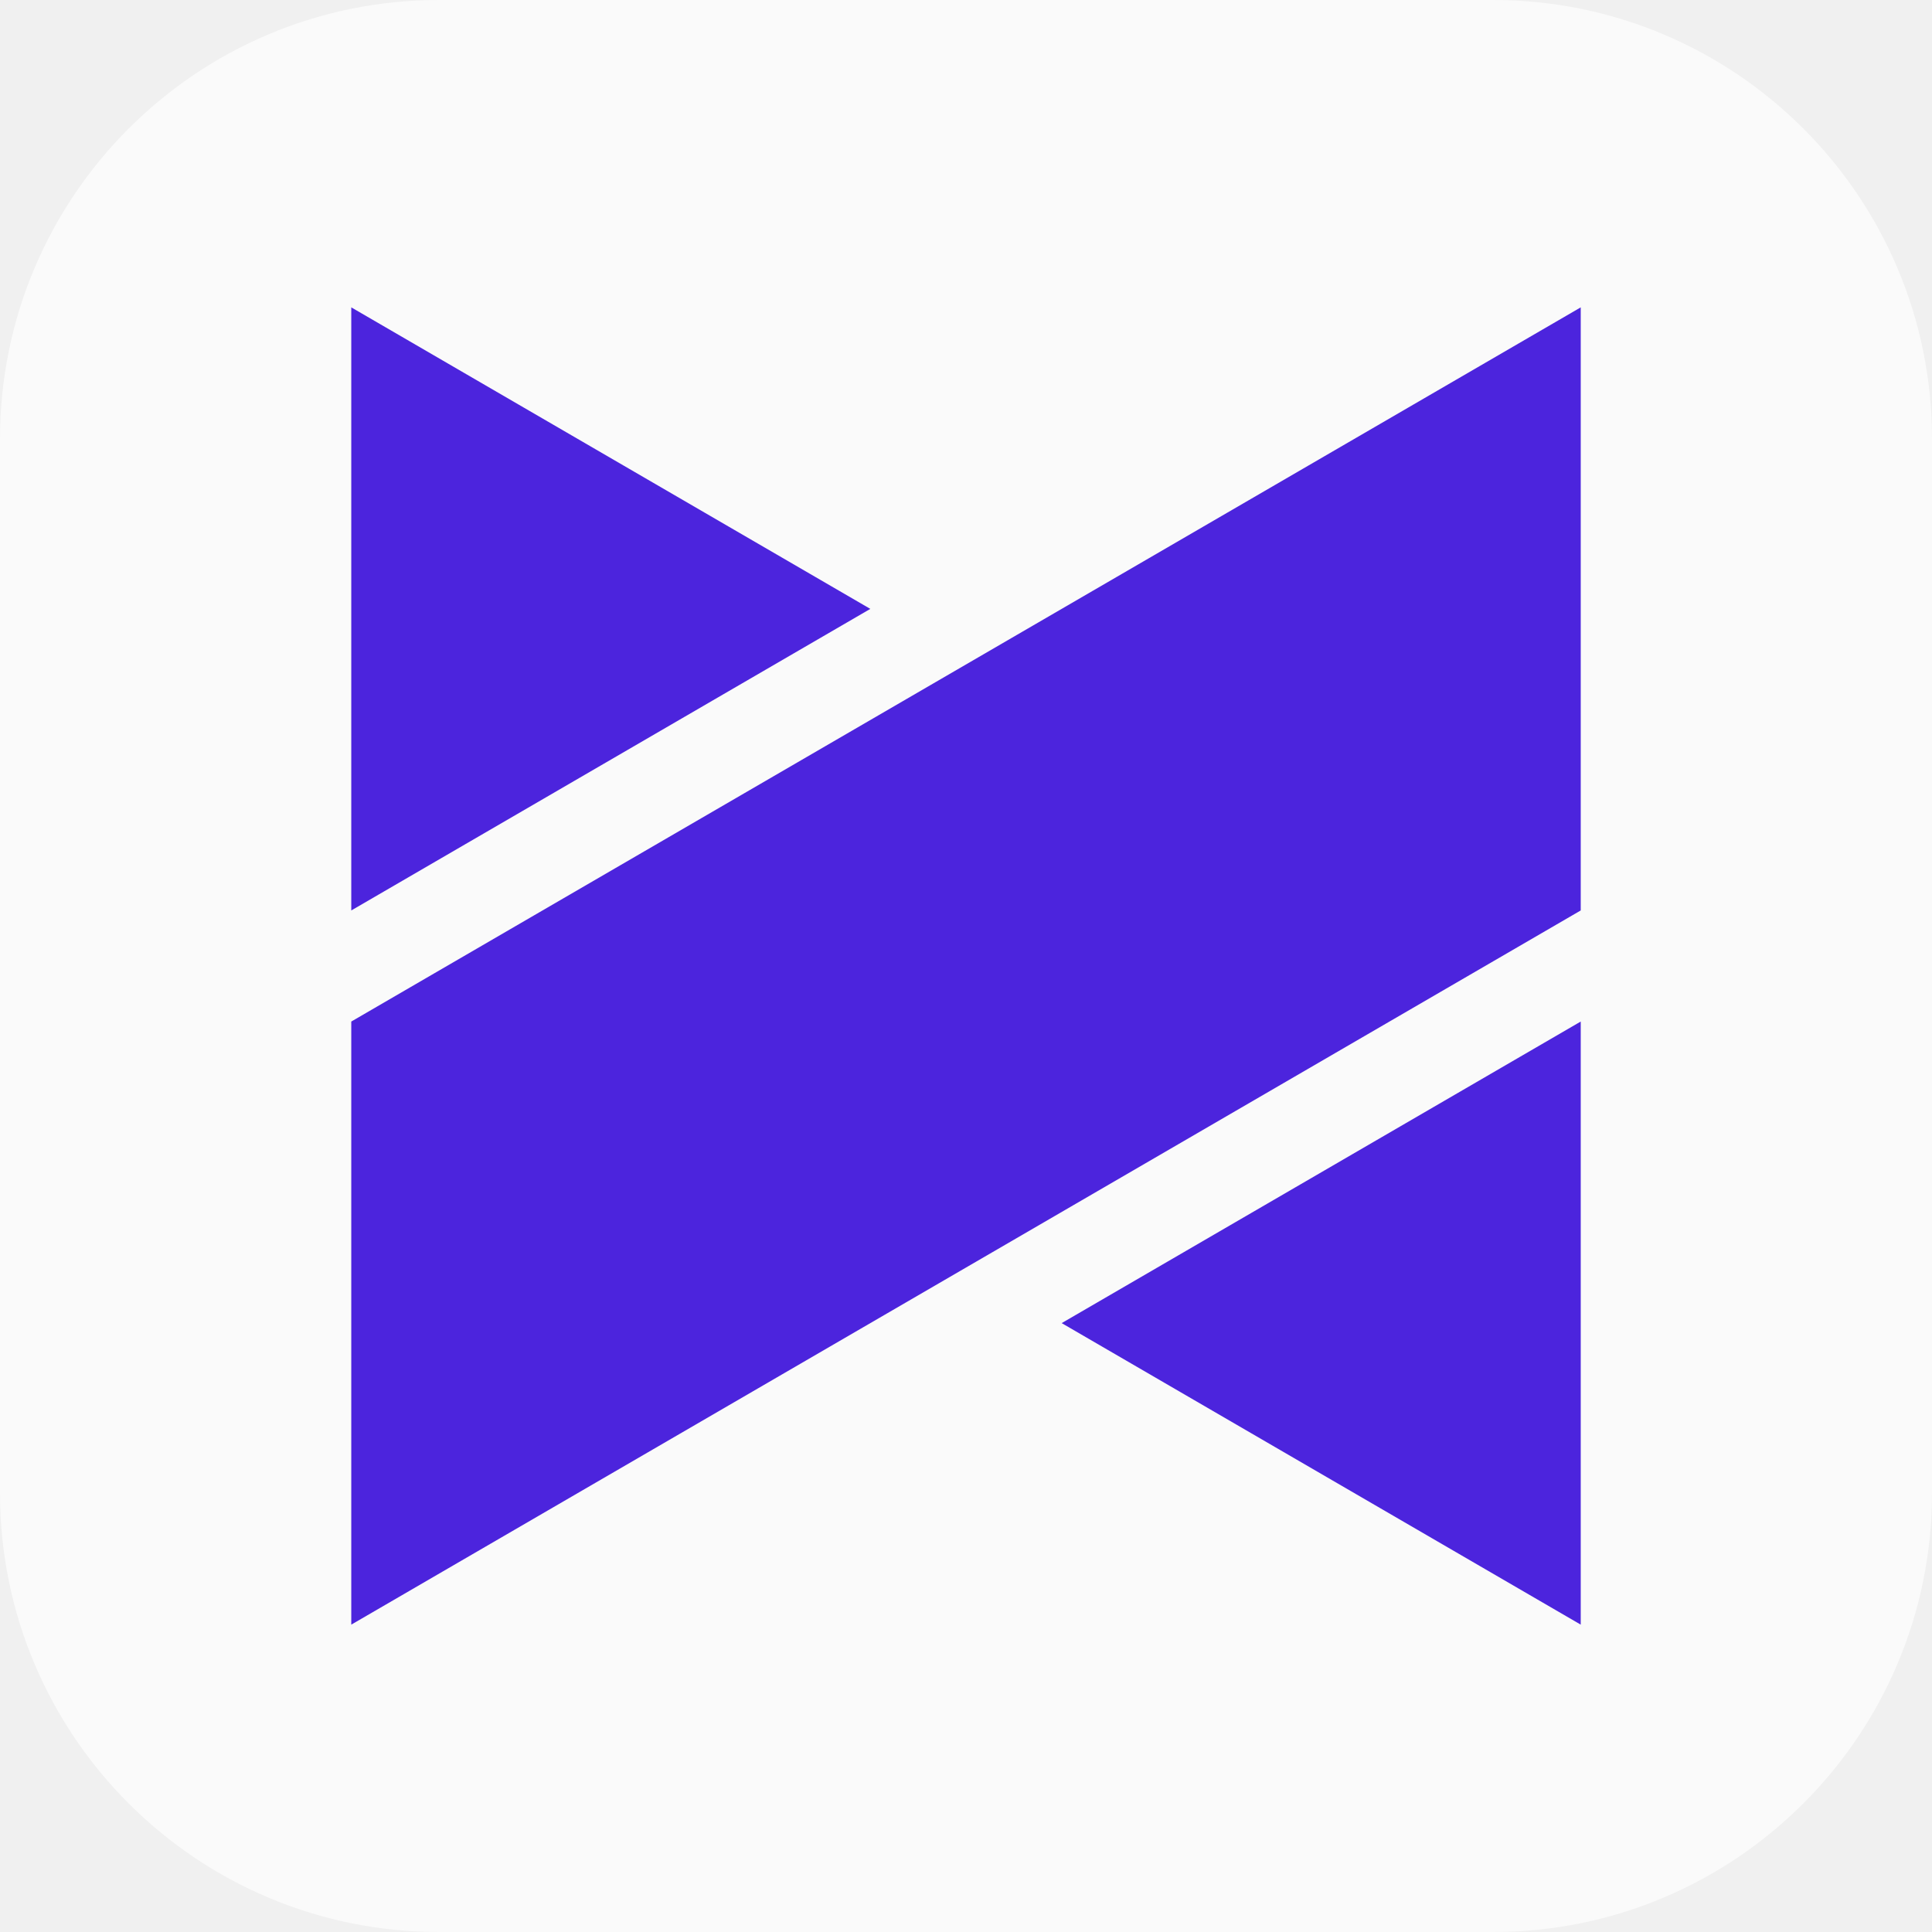
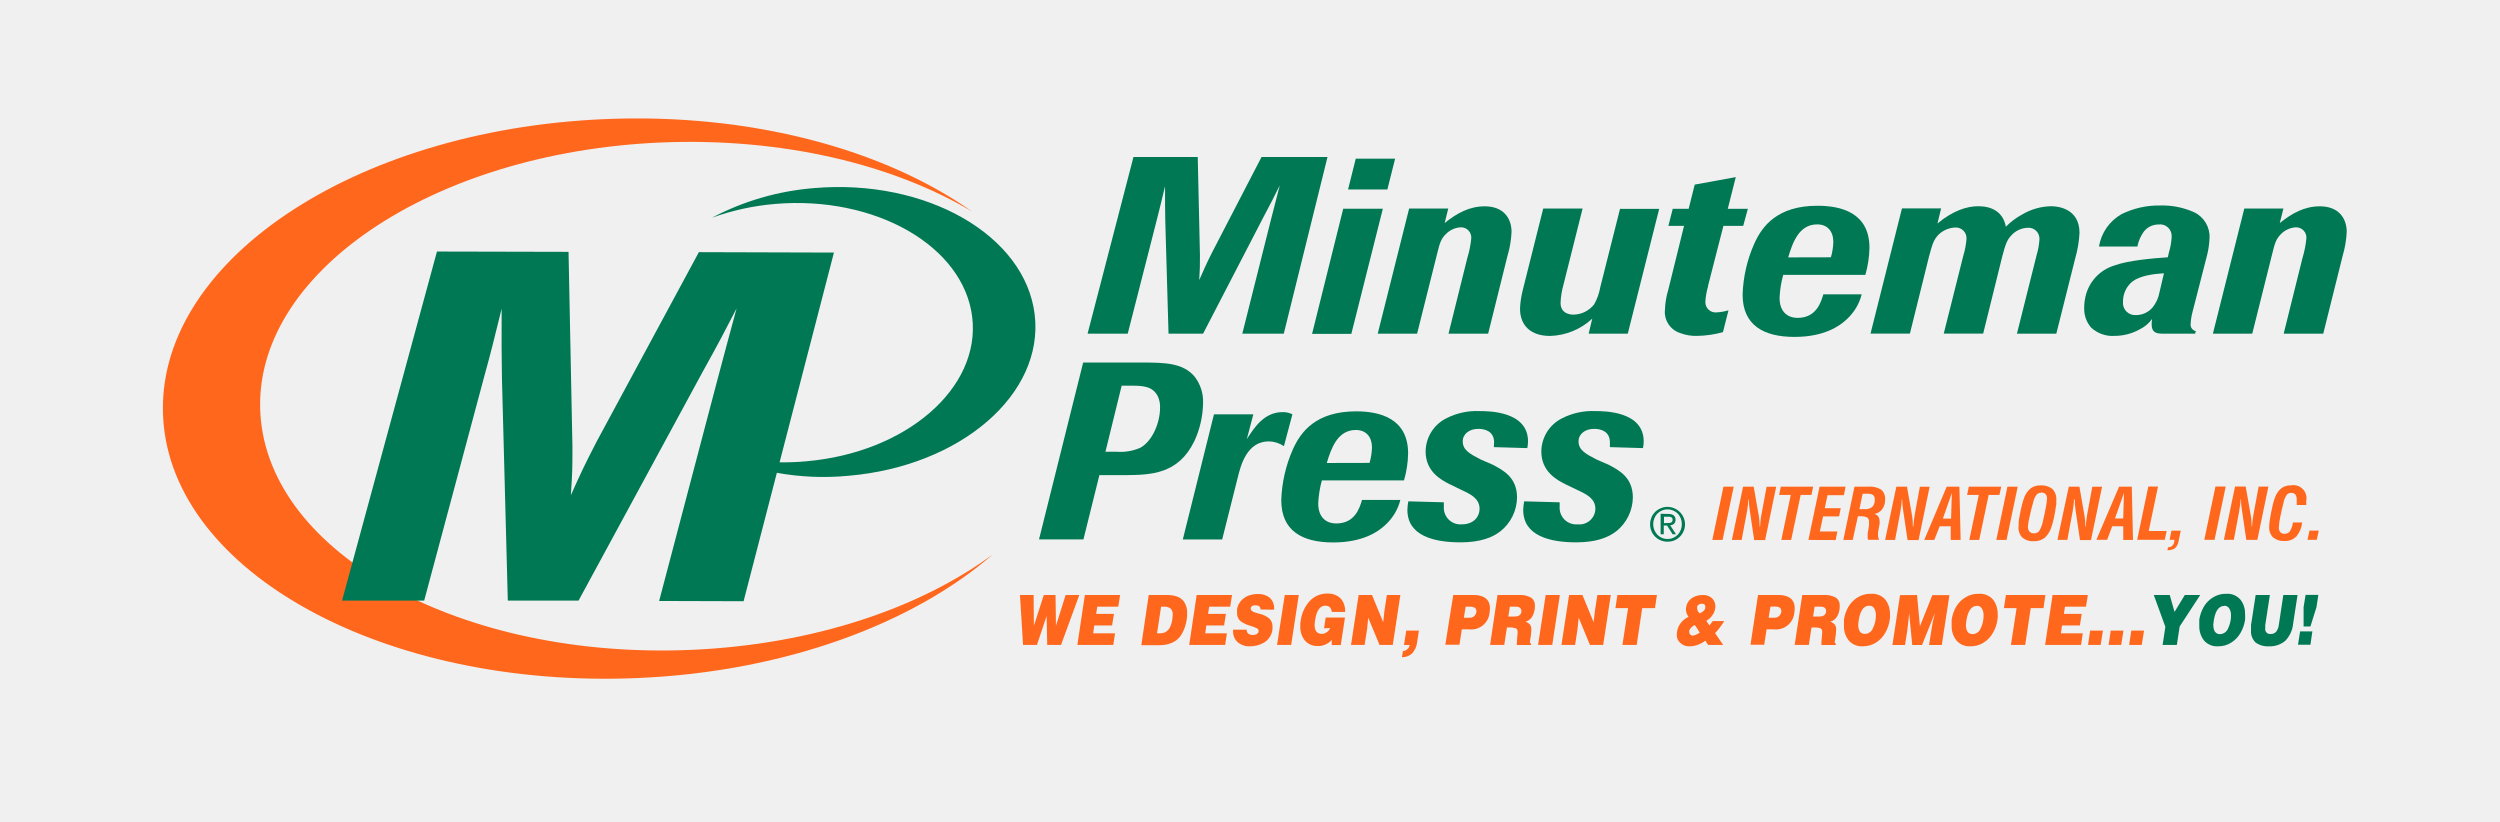
- <svg xmlns="http://www.w3.org/2000/svg" width="44" height="44" viewBox="0 0 44 44" fill="none">
-   <rect width="44" height="44" rx="10" fill="#FAFAFA" />
-   <g clipPath="url(#clip0_11_175)">
-     <path d="M8 7V20.735L19.821 13.867L8 7Z" fill="#4C24DD" />
-     <path d="M36 37V23.265L24.179 30.133L36 37Z" fill="#4C24DD" />
-     <path d="M8 23.265V37L36 20.735V7L8 23.265Z" fill="#4C24DD" />
-   </g>
+ <svg xmlns="http://www.w3.org/2000/svg" id="Layer_1" data-name="Layer 1" viewBox="0 0 487 160">
  <defs>
-     <clipPath id="clip0_11_175">
-       <rect width="28" height="30" fill="white" transform="translate(8 7)" />
-     </clipPath>
+     <style>.cls-1{fill:#ff671d;}.cls-2{fill:#007853;}</style>
  </defs>
+   <path class="cls-1" d="M134.73,126.59c-44.71,1.94-82.3-18.61-84-45.9S84,29.7,128.7,27.76c23.62-1,45.25,4.24,60.66,13.45-17.11-12.1-43.07-19.25-71.72-18C68.39,25.34,30,51.44,31.79,81.51s43.25,52.71,92.5,50.57c28.63-1.23,53.59-10.59,69.13-24.1-14.19,10.49-35.07,17.59-58.69,18.61Z" />
+   <path class="cls-2" d="M144.88,117.12l-16.48-.05,11.39-43.23c1.36-5.2,2-7.41,3.7-13.77-2.33,4.52-3.59,6.93-6.59,12.32L112.7,117l-13.78,0L97.78,73.73c-.08-4.91-.08-6.93-.06-13.59-1.56,6.27-2,8.19-3.31,12.9L82.63,117l-16,0,18.49-68,25.63.06.76,37.87c0,4.14,0,5.11-.31,9.54,2-4.43,2.52-5.59,5-10.4l19.94-36.95,26.31.08-17.62,68Z" />
+   <path class="cls-2" d="M250.08,65H242l5.5-21.89c.66-2.63.95-3.75,1.8-7-1.14,2.29-1.75,3.51-3.21,6.24L234.36,65h-6.73L227,43.15c-.05-2.49-.05-3.51-.05-6.87-.75,3.17-1,4.14-1.6,6.53L219.68,65h-7.82l8.94-34.42h12.52l.43,19.16c0,2.1,0,2.58-.14,4.83,1-2.25,1.22-2.83,2.44-5.27l9.7-18.72H258.6L250.08,65Z" />
+   <path class="cls-2" d="M270.26,36.91H262.6l1.5-6h7.67l-1.51,6Zm-7,28.13h-7.67l6.07-24.38h7.72L263.25,65Z" />
+   <path class="cls-2" d="M289.89,65h-7.72l3.67-14.77a19.09,19.09,0,0,0,.76-3.76,2,2,0,0,0-2.08-2.19,4.41,4.41,0,0,0-2.91,1.36c-.85.88-1.13,1.56-1.65,3.76L276.05,65h-7.67l6.12-24.38h7.62l-.7,2.83c2.35-1.9,4.8-3.26,7.81-3.26,3.58,0,5.22,2.24,5.22,5a19.35,19.35,0,0,1-.8,4.68L289.89,65Z" />
+   <path class="cls-2" d="M317.09,65h-7.62l.7-2.93a12.53,12.53,0,0,1-8.23,3.37c-3.72,0-5.84-2-5.84-5.32a17.27,17.27,0,0,1,.52-3.56l4-15.94h7.67l-3.72,14.82A14.58,14.58,0,0,0,304,59c0,1.81,1.36,2.29,2.54,2.29a5.22,5.22,0,0,0,4-2A10.24,10.24,0,0,0,311.72,56l3.86-15.31h7.63L317.09,65Z" />
+   <path class="cls-2" d="M332.76,55.68a13.25,13.25,0,0,0-.56,3.17,2,2,0,0,0,2.25,2,9.62,9.62,0,0,0,2.26-.4l-1.08,4.25a19.61,19.61,0,0,1-5,.73,8.39,8.39,0,0,1-3.3-.54,4.3,4.3,0,0,1-3-4.53,15.24,15.24,0,0,1,.66-3.95L328.05,44H325l.85-3.32h3.1l1.18-4.72,8-1.46-1.56,6.18h3.91L339.58,44h-3.86l-3,11.7Z" />
+   <path class="cls-2" d="M356.66,50.12a11.66,11.66,0,0,0,.47-3c0-2.05-1.12-3.41-3.15-3.41-3.53,0-4.79,3.55-5.64,6.43Zm6,7.21a9.86,9.86,0,0,1-2.82,4.78c-1.51,1.47-4.57,3.52-10.26,3.52-6.07,0-10.12-2.3-10.12-8.24a26.5,26.5,0,0,1,2.26-9.9c1.55-3.46,4.52-7.41,12.33-7.41,4.61,0,10.12,1.36,10.12,8.19a19.9,19.9,0,0,1-.8,5.27h-16a20,20,0,0,0-.71,4.48c0,2.63,1.46,3.9,3.53,3.9,3.67,0,4.56-3.12,5-4.59Z" />
+   <path class="cls-2" d="M400.57,65H392.9l3.86-15.41a12.83,12.83,0,0,0,.52-2.92,2.13,2.13,0,0,0-2.31-2.3,4.49,4.49,0,0,0-3.15,1.47c-.89.93-1.18,1.85-1.79,4.15l-3.71,15h-7.68l3.82-15.21a15.05,15.05,0,0,0,.61-3.17,2.09,2.09,0,0,0-2.26-2.29,5,5,0,0,0-3.15,1.36c-1,1-1.27,2-1.89,4.3l-3.72,15h-7.67l6.12-24.38h7.63l-.71,2.93c3-2.48,5.7-3.36,7.95-3.36,2.64,0,4.85,1.12,5.37,4a13,13,0,0,1,3.2-2.4,11.54,11.54,0,0,1,5.6-1.6c1.27,0,5.55.39,5.55,5.21a22.47,22.47,0,0,1-.85,5L400.57,65Z" />
+   <path class="cls-2" d="M421.52,53.24c-1.89.1-4.57.44-6.08,1.56a5,5,0,0,0-1.88,4,2.36,2.36,0,0,0,2.5,2.58,4.25,4.25,0,0,0,3.24-1.46,6.49,6.49,0,0,0,1.37-3l.85-3.61ZM427.63,65h-6.49c-1-.05-2-.15-2-1.81a7.85,7.85,0,0,1,.09-1.07,6.3,6.3,0,0,1-2.35,2,10,10,0,0,1-4.94,1.31,6.09,6.09,0,0,1-4.62-1.65A5.59,5.59,0,0,1,406,60.06a9.78,9.78,0,0,1,.24-2.24,8.22,8.22,0,0,1,5.6-6.09c2.69-1,7.57-1.42,10.45-1.61l.23-1a12.49,12.49,0,0,0,.52-3,2.26,2.26,0,0,0-2.58-2.39,3.61,3.61,0,0,0-2.83,1.37,7.34,7.34,0,0,0-1.27,2.93h-7.48a8.92,8.92,0,0,1,4.37-6.3,16.31,16.31,0,0,1,7.58-1.7,15,15,0,0,1,6.59,1.32,5.26,5.26,0,0,1,3,5,17.1,17.1,0,0,1-.42,3.12L427.12,60.7a10.89,10.89,0,0,0-.38,2.39,1.27,1.27,0,0,0,1,1.41l-.14.54Z" />
+   <path class="cls-2" d="M452.57,65h-7.71l3.67-14.77a19,19,0,0,0,.75-3.76,2,2,0,0,0-2.07-2.19,4.45,4.45,0,0,0-2.92,1.36c-.84.88-1.13,1.56-1.65,3.76L438.74,65h-7.67l6.12-24.38h7.62l-.71,2.83c2.36-1.9,4.8-3.26,7.81-3.26,3.58,0,5.23,2.24,5.23,5a19.85,19.85,0,0,1-.8,4.68L452.57,65Z" />
+   <path class="cls-2" d="M215.34,88h2.17a9.63,9.63,0,0,0,4.61-.77c2.49-1.37,3.86-5.07,3.86-7.8a5,5,0,0,0-.42-2.2c-1-2-2.88-2.1-5.23-2.1H218.5L215.34,88Zm-4.28,17.07H202.4L211,70.62H222.4c4.62,0,8,.1,10.26,2.68a7.9,7.9,0,0,1,1.7,5.22,18.29,18.29,0,0,1-1.7,7.41c-3.15,6.48-8.47,6.58-13.5,6.63h-5l-3.11,12.53Z" />
+   <path class="cls-2" d="M238.08,105.09h-7.67l6.07-24.38h7.67l-1.27,4.83c1.51-2.34,3.39-5.26,7-5.26a3.92,3.92,0,0,1,1.88.43l-1.65,6.2a5.47,5.47,0,0,0-2.92-.93c-4.32,0-5.5,4.68-6.11,7.17l-3,11.94Z" />
+   <path class="cls-2" d="M266.79,90.17a12.11,12.11,0,0,0,.47-3c0-2.05-1.13-3.41-3.15-3.41-3.53,0-4.8,3.55-5.65,6.43Zm6,7.22a9.88,9.88,0,0,1-2.82,4.77c-1.51,1.47-4.57,3.51-10.26,3.51-6.07,0-10.12-2.29-10.12-8.24a26.49,26.49,0,0,1,2.26-9.89c1.55-3.46,4.52-7.41,12.33-7.41,4.61,0,10.12,1.37,10.12,8.19a19.76,19.76,0,0,1-.8,5.26h-16a20.32,20.32,0,0,0-.71,4.49c0,2.63,1.46,3.9,3.53,3.9,3.67,0,4.57-3.12,5-4.58Z" />
+   <path class="cls-2" d="M282.46,94.36c-1.83-.92-4.75-2.53-4.75-6.43a7.31,7.31,0,0,1,4-6.43,13,13,0,0,1,6.54-1.42c1.69,0,9.41,0,9.41,5.9a6.8,6.8,0,0,1-.14,1.31L291,87.1c0-.29.05-.63.05-.93,0-2.19-1.83-2.63-3.06-2.63-1.78,0-3.05,1-3.05,2.44,0,1.75,1.5,2.49,3.57,3.56l2.31,1c2,1.07,4.7,2.44,4.7,6.39a8.54,8.54,0,0,1-3.2,6.53c-1.6,1.27-4,2.19-7.81,2.19-5.08,0-10.35-1.22-10.35-6.33a10.92,10.92,0,0,1,.18-1.66l6.92.19c0,.25,0,.59,0,.88a3.23,3.23,0,0,0,3.52,3.41c2.31,0,3.44-1.51,3.44-3,0-2-1.64-2.83-3.53-3.7l-2.21-1.08Z" />
+   <path class="cls-2" d="M305,94.36c-1.83-.92-4.75-2.53-4.75-6.43a7.3,7.3,0,0,1,4-6.43,13,13,0,0,1,6.53-1.42c1.7,0,9.41,0,9.41,5.9a6.09,6.09,0,0,1-.14,1.31l-6.44-.19c0-.29,0-.63,0-.93,0-2.19-1.83-2.63-3.06-2.63-1.78,0-3.05,1-3.05,2.44,0,1.75,1.5,2.49,3.57,3.56l2.31,1c2,1.07,4.7,2.44,4.7,6.39a8.56,8.56,0,0,1-3.19,6.53c-1.61,1.27-4.05,2.19-7.82,2.19-5.08,0-10.35-1.22-10.35-6.33a9.83,9.83,0,0,1,.19-1.66l6.91.19c0,.25,0,.59,0,.88a3.23,3.23,0,0,0,3.53,3.41,3.1,3.1,0,0,0,3.43-3c0-2-1.65-2.83-3.53-3.7L305,94.36Z" />
+   <path class="cls-2" d="M324.78,101.88h.4a1,1,0,0,0,.32-.08.57.57,0,0,0,.24-.19.75.75,0,0,0,.08-.37.53.53,0,0,0-.08-.32.7.7,0,0,0-.2-.18.77.77,0,0,0-.27-.08,1.73,1.73,0,0,0-.32,0h-.81v1.26Zm.27-1.76a1.57,1.57,0,0,1,1,.29,1,1,0,0,1,.34.85,1,1,0,0,1-.3.78,1.34,1.34,0,0,1-.73.3l1.13,1.74h-.66l-1.08-1.7h-.65v1.7h-.61v-4Zm-2.78,3.12a2.82,2.82,0,0,0,.58.92,2.77,2.77,0,0,0,.89.61,2.72,2.72,0,0,0,1.11.22,2.66,2.66,0,0,0,1.09-.22,2.88,2.88,0,0,0,.89-.61,3,3,0,0,0,.58-.92,3.09,3.09,0,0,0,.21-1.15,3,3,0,0,0-.21-1.13,3,3,0,0,0-.58-.91,3,3,0,0,0-.89-.6,2.66,2.66,0,0,0-1.09-.22,2.72,2.72,0,0,0-1.11.22,2.91,2.91,0,0,0-.89.6,2.78,2.78,0,0,0-.58.91,2.85,2.85,0,0,0-.22,1.13,2.91,2.91,0,0,0,.22,1.15Zm-.56-2.48A3.31,3.31,0,0,1,323.54,99a3.19,3.19,0,0,1,1.31-.26,3.43,3.43,0,0,1,2.38,1,3.33,3.33,0,0,1,.73,1.07,3.11,3.11,0,0,1,.28,1.33,3.23,3.23,0,0,1-.28,1.35,3.33,3.33,0,0,1-.73,1.07,3.28,3.28,0,0,1-1.07.71,3.39,3.39,0,0,1-1.31.25,3.35,3.35,0,0,1-3.41-3.38,3.26,3.26,0,0,1,.27-1.33Z" />
+   <path class="cls-2" d="M158.6,36.64a51.32,51.32,0,0,0-19.91,5.77,48.08,48.08,0,0,1,12.25-2.68c19.57-1.67,36.79,8.21,38.45,22.05s-12.87,26.43-32.45,28.09A47.4,47.4,0,0,1,138,87.74a51,51,0,0,0,27.29,4.94c21.88-1.87,38.12-15.92,36.27-31.39s-21.1-26.52-43-24.65Z" />
+   <path class="cls-1" d="M198.69,115.91h2.66l.05,6,1.93-6h2.29l.08,6,1.88-6h2.67l-3.56,9.72H204l-.12-5.63L202,125.63h-2.71Z" />
+   <path class="cls-1" d="M211.33,115.91h6.87l-.36,2.27h-4.09l-.22,1.4H217l-.37,2.26h-3.46l-.22,1.53h4.26l-.34,2.26h-7Z" />
+   <path class="cls-1" d="M223.77,115.91h3.63a6.57,6.57,0,0,1,1.11.09,4.54,4.54,0,0,1,.92.26,2.71,2.71,0,0,1,1.33,1.13,3.73,3.73,0,0,1,.49,2l0,.65-.06.51a7.82,7.82,0,0,1-1,3,4,4,0,0,1-1.79,1.62,5.82,5.82,0,0,1-2.46.51h-3.61Zm2.41,2.27-.79,5.19H226c1.31,0,2.1-.91,2.37-2.71a8.53,8.53,0,0,0,.07-.93,1.5,1.5,0,0,0-.41-1.19,2.08,2.08,0,0,0-1.38-.36Z" />
+   <path class="cls-1" d="M233.11,115.91H240l-.36,2.27h-4.09l-.22,1.4h3.48l-.36,2.26H235l-.22,1.53H239l-.34,2.26h-7Z" />
+   <path class="cls-1" d="M245.55,118.73c0-.55-.34-.82-1-.82-.53,0-.84.17-.91.52a.62.62,0,0,0,.19.54,2,2,0,0,0,.71.36l.9.26a4.31,4.31,0,0,1,1.81.89,2,2,0,0,1,.63,1.52l0,.58a3.45,3.45,0,0,1-1.54,2.53,5.27,5.27,0,0,1-2.89.79,3.37,3.37,0,0,1-2.46-.9,2.76,2.76,0,0,1-.79-2v-.34h2.65a.9.9,0,0,0,.36.81,1.45,1.45,0,0,0,.78.23c.67,0,1.06-.22,1.18-.66v-.17a.5.5,0,0,0-.28-.45,8.29,8.29,0,0,0-1.2-.48,5.87,5.87,0,0,1-2-.91,2,2,0,0,1-.71-1.67l0-.38,0-.32a3.39,3.39,0,0,1,.67-1.5,3.57,3.57,0,0,1,1.41-1.07,5.16,5.16,0,0,1,2-.38,3.54,3.54,0,0,1,2.3.73,2.84,2.84,0,0,1,.83,2.33Z" />
+   <path class="cls-1" d="M250.27,115.91H253l-1.48,9.72h-2.75Z" />
+   <path class="cls-1" d="M257.93,122.4l.31-2.11H262l-.82,5.37h-1.76l0-1a3.54,3.54,0,0,1-2.7,1.19,3.17,3.17,0,0,1-2.52-1.06,4.13,4.13,0,0,1-.9-2.76v-.61l.08-.52a7,7,0,0,1,1.7-3.76,4.49,4.49,0,0,1,1.56-1.13,4.7,4.7,0,0,1,1.94-.39,4.61,4.61,0,0,1,1,.09,3.23,3.23,0,0,1,.85.33,2.76,2.76,0,0,1,1.19,1.2,4,4,0,0,1,.42,1.91v.06h-2.61c-.09-.81-.5-1.22-1.24-1.22-1.21,0-1.92,1.23-2.11,3.7,0,1.19.48,1.79,1.43,1.79a1.71,1.71,0,0,0,.93-.32,1.62,1.62,0,0,0,.66-.81Z" />
+   <path class="cls-1" d="M264.66,115.91h2.61l2.18,5.3.23-2.16.48-3.14h2.63l-1.48,9.72h-2.58l-2.2-5.3-.22,2.21-.48,3.09h-2.65Z" />
+   <path class="cls-1" d="M273.94,122.84h2.46l-.35,2.3a3.8,3.8,0,0,1-.95,2.12,2.64,2.64,0,0,1-2,.75l.19-1.18a1.34,1.34,0,0,0,.86-.38,1.33,1.33,0,0,0,.46-.81H273.5Z" />
+   <path class="cls-1" d="M283.09,115.91h4a4.25,4.25,0,0,1,1.75.31,2.15,2.15,0,0,1,1.05.86,2.75,2.75,0,0,1,.35,1.45,4.93,4.93,0,0,1-.07.81,3.59,3.59,0,0,1-4,3.26h-1.41l-.46,3h-2.75Zm2.42,2.27-.35,2.15h1.19a1.19,1.19,0,0,0,.88-.37,1.28,1.28,0,0,0,.37-.93c0-.57-.43-.85-1.28-.85Z" />
+   <path class="cls-1" d="M291.71,115.91h4.07a4.35,4.35,0,0,1,2.53.54A1.81,1.81,0,0,1,299,118a4,4,0,0,1-.46,2,2.17,2.17,0,0,1-1.36,1.1,2.23,2.23,0,0,1,.88.59,1.63,1.63,0,0,1,.24,1,8,8,0,0,1-.07.95l-.11.76-.1.66c0,.2.1.3.24.3l0,.28h-2.78v-.35a8.39,8.39,0,0,1,.07-1l.09-1.09q0-.66-.36-.81a3.84,3.84,0,0,0-1.32-.16h-.41l-.52,3.4h-2.76Zm2.41,2.27-.3,1.92H295c.84,0,1.29-.31,1.36-.94a.89.89,0,0,0-.06-.49.76.76,0,0,0-.35-.36,1,1,0,0,0-.5-.13Z" />
+   <path class="cls-1" d="M301.1,115.91h2.76l-1.48,9.72h-2.76Z" />
+   <path class="cls-1" d="M305.66,115.91h2.6l2.18,5.3.24-2.16.48-3.14h2.62l-1.48,9.72h-2.58l-2.19-5.3-.23,2.21-.47,3.09h-2.66Z" />
+   <path class="cls-1" d="M315.07,115.91h7.7l-.38,2.56H319.9l-1.07,7.16h-2.78l1.1-7.16h-2.47Z" />
+   <path class="cls-1" d="M328.93,120.16a1.84,1.84,0,0,1-.2-.31c-.05-.12-.11-.24-.18-.38a2.54,2.54,0,0,1-.13-.77,2.71,2.71,0,0,1,.36-1.33,2.66,2.66,0,0,1,1.12-1.05,3.75,3.75,0,0,1,1.81-.41,2.46,2.46,0,0,1,1.79.62,2.13,2.13,0,0,1,.65,1.59,2.93,2.93,0,0,1-.45,1.55,3.75,3.75,0,0,1-1.32,1.27l.6.88a6.65,6.65,0,0,0,.66-.83h2.23a13.76,13.76,0,0,1-1.77,2.35l1.58,2.29h-2.95l-.52-.82a6.85,6.85,0,0,1-.66.43q-.37.2-.78.36a4.74,4.74,0,0,1-1.6.3,2.47,2.47,0,0,1-2.15-1,2.59,2.59,0,0,1-.29-.55,2.75,2.75,0,0,1-.09-.73,3.8,3.8,0,0,1,.58-2A4,4,0,0,1,328.93,120.16Zm1.22,1.6a2,2,0,0,0-1.09,1.08v.28a.65.65,0,0,0,.16.46,1.08,1.08,0,0,0,.5.26,3.36,3.36,0,0,0,1.39-.61l-.43-.69Zm1-2.29a3,3,0,0,0,.76-.51,1,1,0,0,0,.29-.75c0-.41-.22-.61-.67-.61a1,1,0,0,0-.64.2.5.5,0,0,0-.22.21.54.54,0,0,0-.07.29v.2A1.3,1.3,0,0,0,331.11,119.47Z" />
+   <path class="cls-1" d="M342.46,115.91h4a4.25,4.25,0,0,1,1.75.31,2.11,2.11,0,0,1,1.05.86,2.75,2.75,0,0,1,.35,1.45,4.93,4.93,0,0,1-.07.81,3.59,3.59,0,0,1-4,3.26h-1.41l-.46,3H341Zm2.42,2.27-.35,2.15h1.19a1.19,1.19,0,0,0,.88-.37A1.28,1.28,0,0,0,347,119c0-.57-.43-.85-1.28-.85Z" />
+   <path class="cls-1" d="M351.08,115.91h4.07a4.35,4.35,0,0,1,2.53.54,1.81,1.81,0,0,1,.7,1.55,4,4,0,0,1-.46,2,2.17,2.17,0,0,1-1.36,1.1,2.23,2.23,0,0,1,.88.59,1.63,1.63,0,0,1,.24,1,8,8,0,0,1-.07.95l-.11.76-.1.66c0,.2.1.3.24.3l-.05.28h-2.78v-.35a8.39,8.39,0,0,1,.07-1l.09-1.09q0-.66-.36-.81a3.84,3.84,0,0,0-1.32-.16h-.41l-.52,3.4h-2.76Zm2.41,2.27-.3,1.92h1.17c.84,0,1.29-.31,1.36-.94a.89.89,0,0,0-.06-.49.76.76,0,0,0-.35-.36,1,1,0,0,0-.5-.13Z" />
+   <path class="cls-1" d="M364.49,115.67a3.36,3.36,0,0,1,2.77,1.13,4.65,4.65,0,0,1,.69,1.29,6.43,6.43,0,0,1,.17.76,6,6,0,0,1,.06.89v.51l-.05.41a6.74,6.74,0,0,1-.86,2.57,5.3,5.3,0,0,1-1.82,1.94,4.62,4.62,0,0,1-2.54.73,3.34,3.34,0,0,1-2.79-1.15,4.45,4.45,0,0,1-.92-2.85l0-.37,0-.45,0-.39a7.48,7.48,0,0,1,.87-2.5,5.25,5.25,0,0,1,1.77-1.8A4.67,4.67,0,0,1,364.49,115.67ZM364.1,118c-1.19,0-1.9,1.21-2.12,3.62,0,1.24.43,1.87,1.3,1.87a1.73,1.73,0,0,0,1.58-1.14,5.43,5.43,0,0,0,.56-2.47,2.46,2.46,0,0,0-.32-1.37A1.08,1.08,0,0,0,364.1,118Z" />
+   <path class="cls-1" d="M373.44,115.91,374,122l2.42-6.07h3.33l-1.49,9.72h-2.48l.51-3.23.21-1.24.42-1.77-2.51,6.24h-1.91l-.6-6.24-.12,1.37c-.1,1.16-.33,2.78-.68,4.87h-2.46l1.49-9.72Z" />
+   <path class="cls-1" d="M385.47,115.67a3.36,3.36,0,0,1,2.77,1.13,4.4,4.4,0,0,1,.69,1.29,6.43,6.43,0,0,1,.17.76,6,6,0,0,1,.06.89v.51l-.05.41a6.74,6.74,0,0,1-.86,2.57,5.3,5.3,0,0,1-1.82,1.94,4.59,4.59,0,0,1-2.54.73,3.34,3.34,0,0,1-2.79-1.15,4.45,4.45,0,0,1-.92-2.85l0-.37,0-.45,0-.39a7.48,7.48,0,0,1,.87-2.5,5.25,5.25,0,0,1,1.77-1.8A4.67,4.67,0,0,1,385.47,115.67Zm-.39,2.37c-1.19,0-1.9,1.21-2.12,3.62,0,1.24.43,1.87,1.3,1.87a1.73,1.73,0,0,0,1.58-1.14,5.43,5.43,0,0,0,.56-2.47,2.46,2.46,0,0,0-.32-1.37A1.08,1.08,0,0,0,385.08,118Z" />
+   <path class="cls-1" d="M390.75,115.91h7.7l-.38,2.56h-2.49l-1.07,7.16h-2.78l1.1-7.16h-2.47Z" />
+   <path class="cls-1" d="M399.84,115.91h6.87l-.36,2.27h-4.09l-.22,1.4h3.48l-.36,2.26h-3.47l-.22,1.53h4.26l-.34,2.26h-7Z" />
+   <path class="cls-1" d="M407.16,122.84h2.49l-.44,2.79h-2.46Z" />
+   <path class="cls-1" d="M411.17,122.84h2.48l-.44,2.79h-2.45Z" />
+   <path class="cls-1" d="M415.17,122.84h2.49l-.45,2.79h-2.45Z" />
+   <path class="cls-2" d="M419.56,115.91h3.11l.93,3.29,2-3.29h3l-4,6.13-.55,3.59h-2.77l.53-3.53Z" />
+   <path class="cls-2" d="M433.67,115.67a3.35,3.35,0,0,1,2.76,1.13,4.18,4.18,0,0,1,.69,1.29,4.94,4.94,0,0,1,.18.76,7.94,7.94,0,0,1,.05.89v.51l0,.41a7.1,7.1,0,0,1-.86,2.57,5.41,5.41,0,0,1-1.83,1.94,4.58,4.58,0,0,1-2.53.73,3.35,3.35,0,0,1-2.8-1.15,4.44,4.44,0,0,1-.91-2.85l0-.37,0-.45,0-.39a7.49,7.49,0,0,1,.88-2.5,5.31,5.31,0,0,1,1.76-1.8A4.68,4.68,0,0,1,433.67,115.67Zm-.39,2.37c-1.2,0-1.91,1.21-2.13,3.62,0,1.24.44,1.87,1.3,1.87a1.73,1.73,0,0,0,1.59-1.14,5.56,5.56,0,0,0,.56-2.47,2.55,2.55,0,0,0-.32-1.37A1.11,1.11,0,0,0,433.28,118Z" />
+   <path class="cls-2" d="M439.4,115.91h2.77l-.9,5.85a1,1,0,0,1,0,.31l0,.35a.94.94,0,0,0,1.06,1.08,1.32,1.32,0,0,0,1.06-.43,2.66,2.66,0,0,0,.52-1.31l.88-5.85h2.77l-.85,5.53a5.55,5.55,0,0,1-1.54,3.39,4.62,4.62,0,0,1-3.18,1.07,4,4,0,0,1-2.6-.74,3,3,0,0,1-.89-2.43v-.34a3,3,0,0,1,0-.39c0-.14,0-.24,0-.3s0-.14.05-.26Z" />
+   <path class="cls-2" d="M448.06,123h2.39l-.38,2.6h-2.42Zm1.07-7.12h2.48l-.36,2.4-1.18,3.76h-1.33l0-3.76Z" />
+   <path class="cls-1" d="M335.56,105.18h-2l2.17-10.38h2l-2.17,10.38Zm3.7,0h-1.89l2.18-10.38h2.07l1,5.71c0,.24.08.54.11.89s0,.74.05,1.17h.09c0-.49.07-.94.11-1.34s.09-.74.15-1l1-5.41H346l-2.15,10.38h-2.14l-.87-5.88c-.05-.34-.09-.69-.12-1s-.05-.7-.06-1h-.09c0,.37-.05.76-.09,1.15s-.1.8-.18,1.23l-1.05,5.59Zm9.66,0H347l1.84-8.77h-2.27l.33-1.61h6.31l-.34,1.61h-2.1l-1.85,8.77Zm3.36,0,2.17-10.38h5.07l-.33,1.66H356L355.46,99h3.12l-.33,1.6h-3.12l-.62,2.93h3.41l-.33,1.67Zm9.93-6h1a2.13,2.13,0,0,0,1.52-.44,1.94,1.94,0,0,0,.47-1.45,1,1,0,0,0-.33-.86,1.75,1.75,0,0,0-1.08-.25h-.95l-.62,3Zm-1.21,6h-1.92l2.17-10.38h2.65a4.23,4.23,0,0,1,2.56.58,2.35,2.35,0,0,1,.76,2,3,3,0,0,1-.59,1.84,2.26,2.26,0,0,1-1.53.9,1.32,1.32,0,0,1,.8.5,1.84,1.84,0,0,1,.25,1,1.57,1.57,0,0,1,0,.29c0,.11,0,.27-.07.48l-.24,1.35,0,.23a2.73,2.73,0,0,0,0,.31,1.31,1.31,0,0,0,.05.39,2.8,2.8,0,0,0,.15.48H363.9a1.32,1.32,0,0,1-.08-.3,2.21,2.21,0,0,1,0-.39c0-.13,0-.27,0-.41s0-.31.06-.47l.2-1.23c0-.11,0-.22,0-.35s0-.25,0-.38a.89.89,0,0,0-.37-.82,2.52,2.52,0,0,0-1.29-.23h-.27l-.23,0-1,4.56Zm8.12,0h-1.9l2.19-10.38h2.07l1,5.71a8,8,0,0,1,.11.89c0,.34,0,.74.05,1.17h.09c0-.49.07-.94.12-1.34s.09-.74.14-1l1-5.41h1.9l-2.15,10.38h-2.15l-.87-5.88c-.05-.34-.09-.69-.12-1s-.05-.7-.05-1h-.1c0,.37,0,.76-.08,1.15s-.11.8-.18,1.23l-1.05,5.59Zm9.35-4.15h1.6l.15-5-1.75,5Zm-1.63,4.15h-2l4.38-10.38h2.47l.24,10.38H380v-2.66h-2.15l-1.05,2.66Zm8.71,0h-1.93l1.85-8.77h-2.28l.34-1.61h6.31l-.35,1.61h-2.1l-1.84,8.77Zm5.33,0h-2l2.17-10.38h2l-2.17,10.38ZM397.59,96a1.14,1.14,0,0,0-.89.39,4.09,4.09,0,0,0-.63,1.41c-.3,1.08-.55,2.09-.74,3a10.94,10.94,0,0,0-.29,1.75,1.59,1.59,0,0,0,.29,1,1.16,1.16,0,0,0,.91.34,1.21,1.21,0,0,0,1-.46,6,6,0,0,0,.74-2c.24-1,.42-1.88.57-2.68a11.63,11.63,0,0,0,.21-1.62,1.21,1.21,0,0,0-.3-.89,1.18,1.18,0,0,0-.89-.31Zm-4.36,6.62c0-.26,0-.54,0-.85s.08-.64.14-1c.15-.87.31-1.64.48-2.32a11.61,11.61,0,0,1,.48-1.56,4.28,4.28,0,0,1,1.27-1.78,3,3,0,0,1,1.87-.55,3.37,3.37,0,0,1,2.34.69,2.77,2.77,0,0,1,.76,2.14c0,.19,0,.4,0,.61s0,.44-.08.67c-.1.75-.23,1.47-.37,2.15s-.31,1.25-.47,1.74a4.79,4.79,0,0,1-1.33,2.2,3.31,3.31,0,0,1-2.15.67,3.17,3.17,0,0,1-2.22-.71,2.73,2.73,0,0,1-.75-2.08Zm9.46,2.55h-1.9L403,94.8h2.07l1,5.71a8,8,0,0,1,.11.89c0,.34.05.74.05,1.17h.09c0-.49.07-.94.12-1.34s.09-.74.14-1l1-5.41h1.9l-2.15,10.38h-2.15l-.87-5.88c0-.34-.09-.69-.12-1s0-.7,0-1H404c0,.37,0,.76-.08,1.15s-.11.8-.18,1.23l-1.05,5.59ZM412,101h1.6l.15-5L412,101Zm-1.63,4.15h-2L412.8,94.8h2.47l.24,10.38h-1.9v-2.66h-2.15l-1,2.66Zm5.95,0,2.17-10.38h1.89l-1.81,8.67h3.5l-.38,1.71Zm7.26,0h-.95l.37-1.78h1.81l-.43,2.07a2.28,2.28,0,0,1-.69,1.35,2.36,2.36,0,0,1-1.48.39l.12-.58a1.1,1.1,0,0,0,.91-.38,1.59,1.59,0,0,0,.34-1.07Zm7.82,0h-2l2.17-10.38h2l-2.17,10.38Zm3.7,0h-1.89l2.18-10.38h2.07l1,5.71a6.16,6.16,0,0,1,.11.89c0,.34.05.74.06,1.17h.08c0-.49.07-.94.12-1.34a9.09,9.09,0,0,1,.15-1l1-5.41h1.9l-2.15,10.38h-2.15l-.86-5.88c-.06-.34-.09-.69-.13-1s0-.7-.05-1h-.09c0,.37,0,.76-.09,1.15s-.11.8-.18,1.23l-1.05,5.59Zm11.54-3.37h1.82a5,5,0,0,1-1.12,2.71,3,3,0,0,1-2.3.9,3.21,3.21,0,0,1-2.24-.7,2.65,2.65,0,0,1-.76-2.08c0-.24,0-.51.05-.82s.08-.65.15-1c.16-.91.31-1.71.48-2.38a10.3,10.3,0,0,1,.46-1.54,4.06,4.06,0,0,1,1.24-1.77,2.94,2.94,0,0,1,1.84-.55,2.55,2.55,0,0,1,3,3c0,.13,0,.35,0,.67a.71.71,0,0,1,0,.16h-1.86c0-.19,0-.37,0-.52s0-.28,0-.39a1.83,1.83,0,0,0-.25-1.12,1,1,0,0,0-.84-.33,1.05,1.05,0,0,0-.86.39,3.67,3.67,0,0,0-.59,1.41c-.29,1.09-.51,2.1-.69,3a13.15,13.15,0,0,0-.25,1.86,1.37,1.37,0,0,0,.29,1,1.15,1.15,0,0,0,.87.31,1.22,1.22,0,0,0,1-.52,3.84,3.84,0,0,0,.57-1.64Zm4.67,3.37h-1.81l.39-1.79h1.81l-.39,1.79Z" />
</svg>
